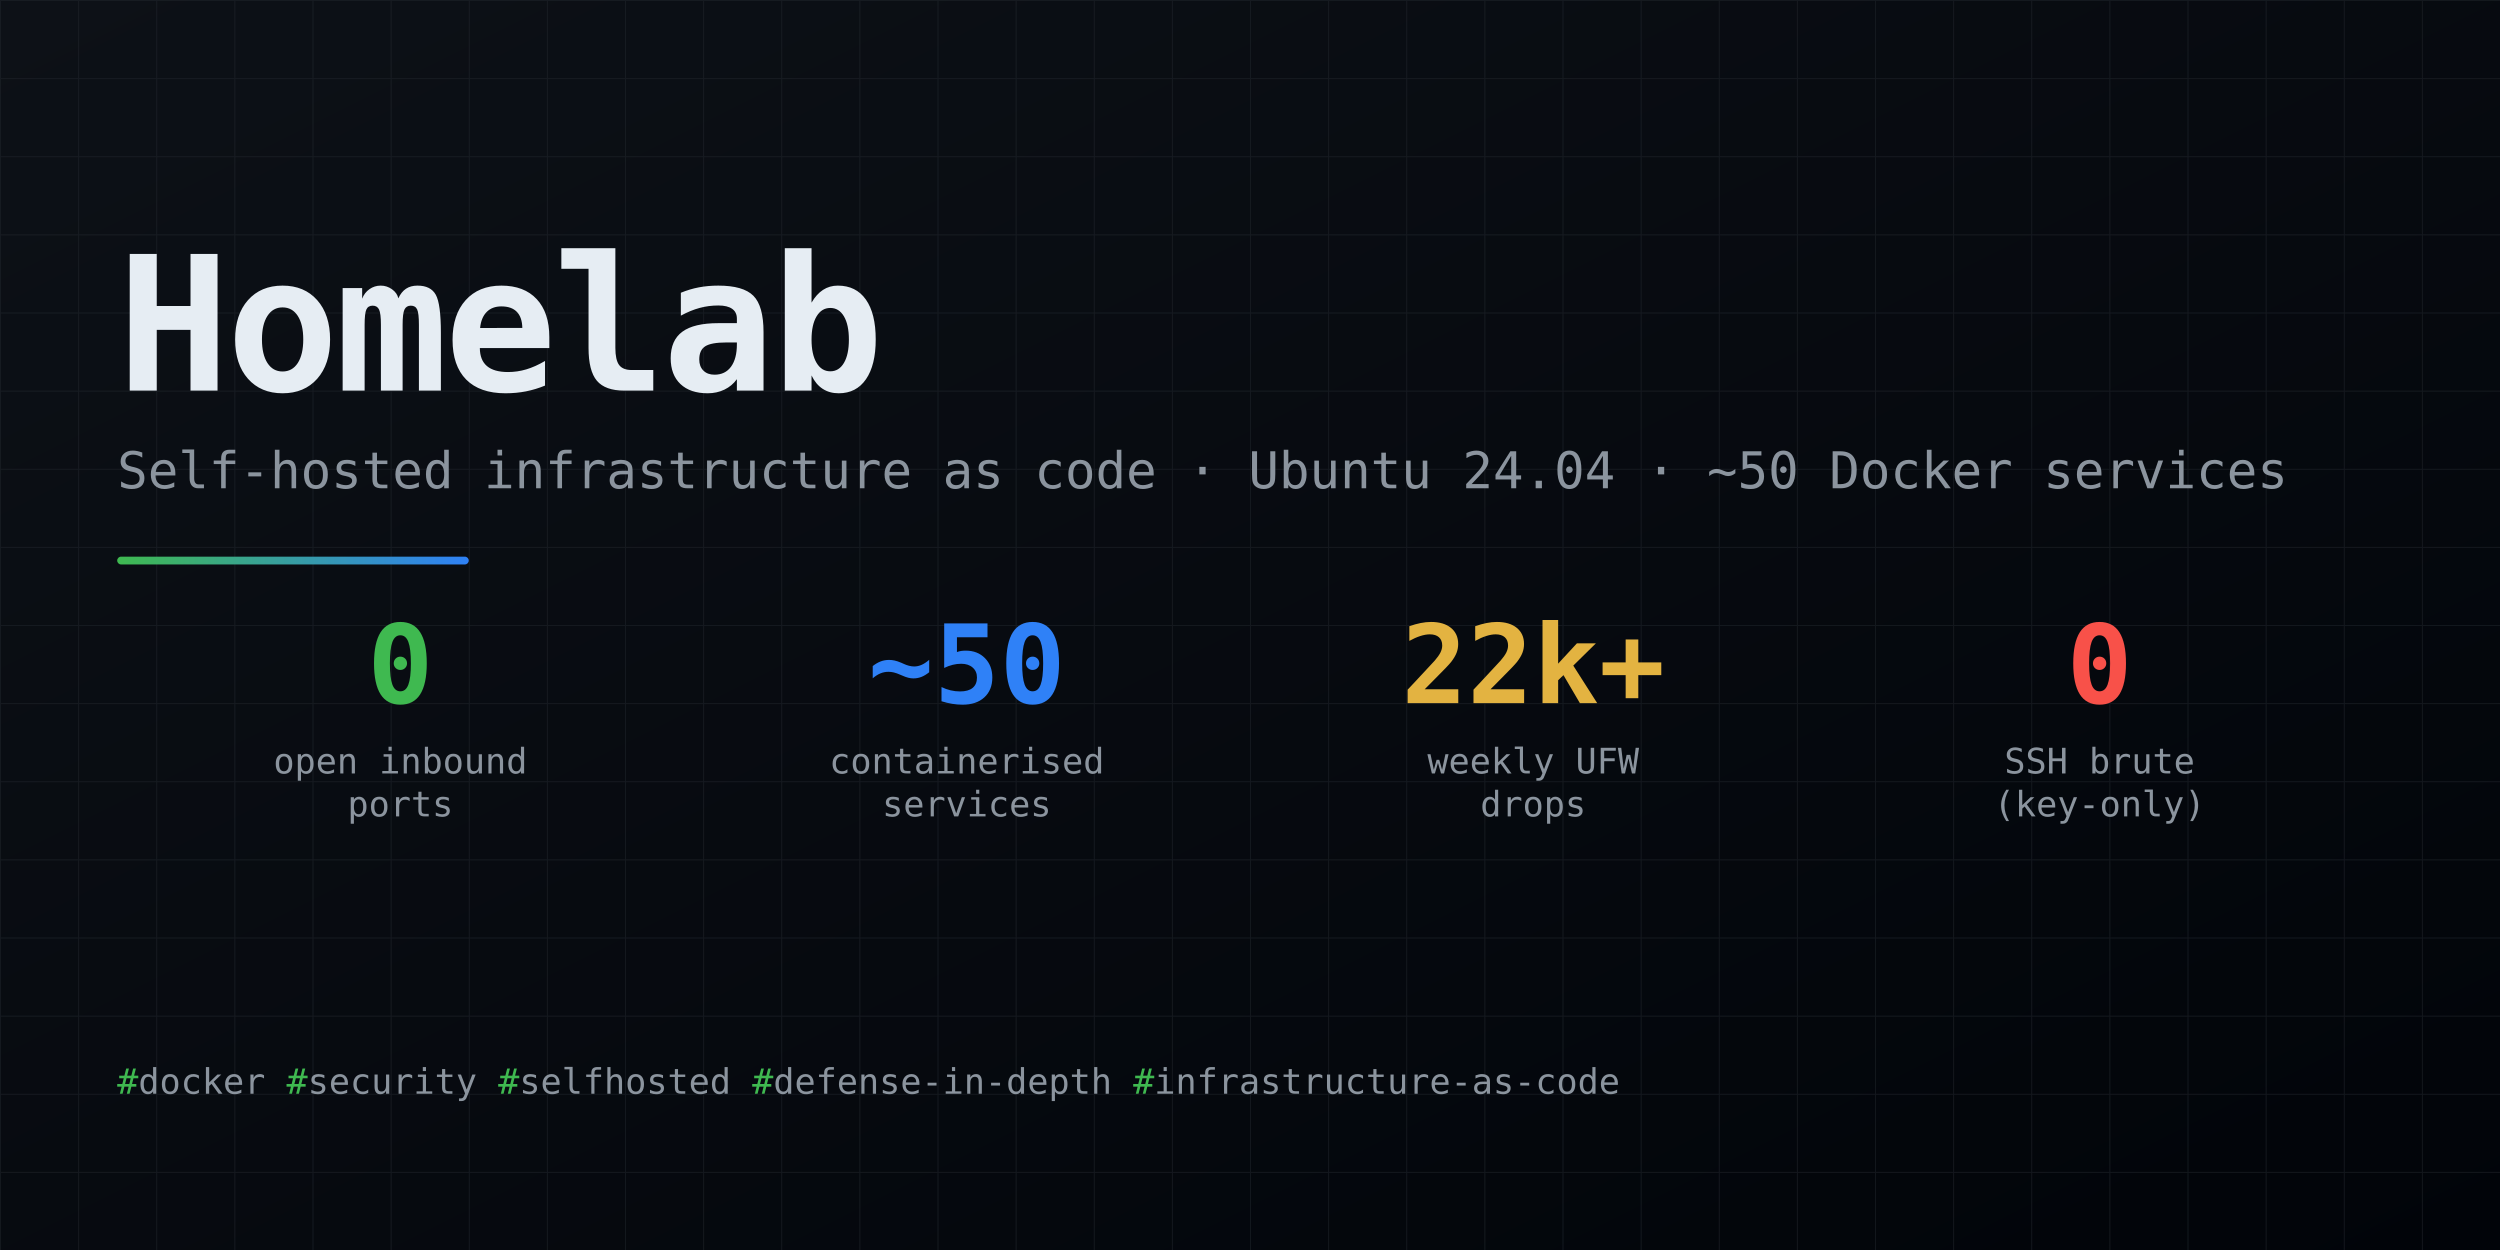
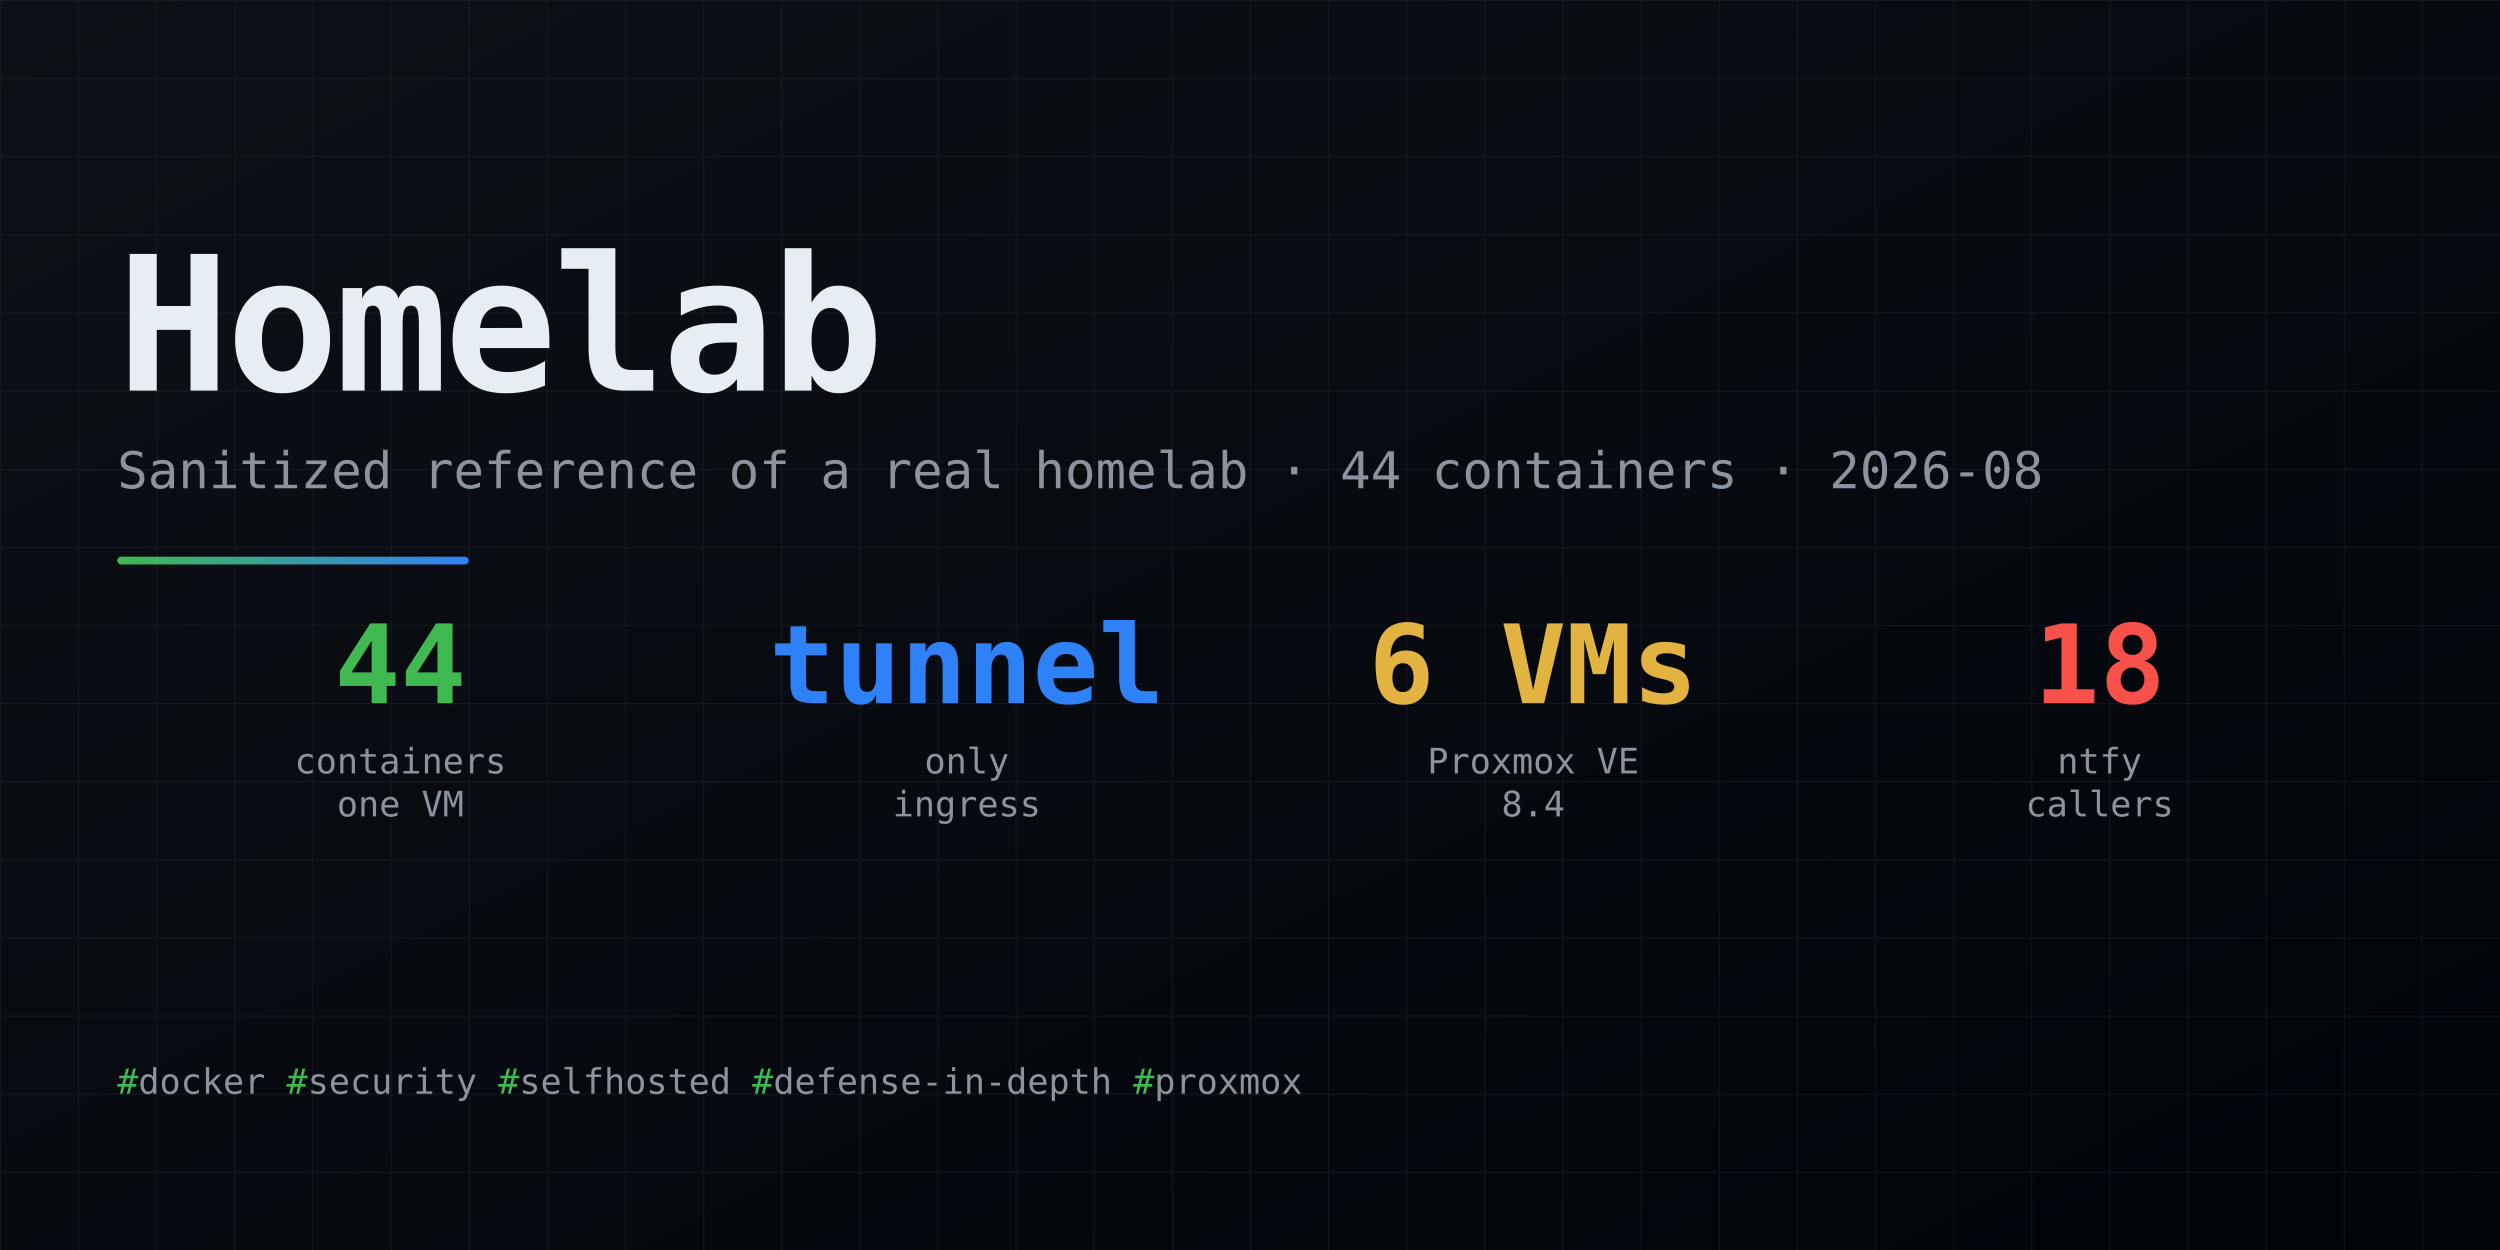
<svg xmlns="http://www.w3.org/2000/svg" viewBox="0 0 1280 640" font-family="ui-monospace, 'SF Mono', Menlo, Consolas, monospace">
  <defs>
    <linearGradient id="bg" x1="0" y1="0" x2="1" y2="1">
      <stop offset="0" stop-color="#0d1117" />
      <stop offset="1" stop-color="#010409" />
    </linearGradient>
    <linearGradient id="accent" x1="0" y1="0" x2="1" y2="0">
      <stop offset="0" stop-color="#3fb950" />
      <stop offset="1" stop-color="#2f81f7" />
    </linearGradient>
    <pattern id="grid" width="40" height="40" patternUnits="userSpaceOnUse">
      <path d="M 40 0 L 0 0 0 40" fill="none" stroke="#21262d" stroke-width="1" />
    </pattern>
  </defs>
  <rect width="1280" height="640" fill="url(#bg)" />
  <rect width="1280" height="640" fill="url(#grid)" opacity="0.5" />
  <text x="60" y="200" font-size="96" font-weight="700" fill="#e6edf3" letter-spacing="-2">Homelab</text>
  <text x="60" y="250" font-size="26" fill="#8b949e">
-     Self-hosted infrastructure as code · Ubuntu 24.04 · ~50 Docker services
+     Sanitized reference of a real homelab · 44 containers · 2026-08
  </text>
  <rect x="60" y="285" width="180" height="4" fill="url(#accent)" rx="2" />
  <g font-family="ui-monospace, 'SF Mono', Menlo, Consolas, monospace" text-anchor="middle">
    <g transform="translate(205, 360)">
-       <text font-size="56" font-weight="700" fill="#3fb950">0</text>
-       <text y="36" font-size="18" fill="#8b949e">open inbound</text>
-       <text y="58" font-size="18" fill="#8b949e">ports</text>
+       <text font-size="56" font-weight="700" fill="#3fb950">44</text>
+       <text y="36" font-size="18" fill="#8b949e">containers</text>
+       <text y="58" font-size="18" fill="#8b949e">one VM</text>
    </g>
    <g transform="translate(495, 360)">
-       <text font-size="56" font-weight="700" fill="#2f81f7">~50</text>
-       <text y="36" font-size="18" fill="#8b949e">containerised</text>
-       <text y="58" font-size="18" fill="#8b949e">services</text>
+       <text font-size="56" font-weight="700" fill="#2f81f7">tunnel</text>
+       <text y="36" font-size="18" fill="#8b949e">only</text>
+       <text y="58" font-size="18" fill="#8b949e">ingress</text>
    </g>
    <g transform="translate(785, 360)">
-       <text font-size="56" font-weight="700" fill="#e3b341">22k+</text>
-       <text y="36" font-size="18" fill="#8b949e">weekly UFW</text>
-       <text y="58" font-size="18" fill="#8b949e">drops</text>
+       <text font-size="56" font-weight="700" fill="#e3b341">6 VMs</text>
+       <text y="36" font-size="18" fill="#8b949e">Proxmox VE</text>
+       <text y="58" font-size="18" fill="#8b949e">8.4</text>
    </g>
    <g transform="translate(1075, 360)">
-       <text font-size="56" font-weight="700" fill="#f85149">0</text>
-       <text y="36" font-size="18" fill="#8b949e">SSH brute</text>
-       <text y="58" font-size="18" fill="#8b949e">(key-only)</text>
+       <text font-size="56" font-weight="700" fill="#f85149">18</text>
+       <text y="36" font-size="18" fill="#8b949e">ntfy</text>
+       <text y="58" font-size="18" fill="#8b949e">callers</text>
    </g>
  </g>
  <g transform="translate(60, 560)" font-size="18" fill="#8b949e">
    <text>
-       <tspan fill="#3fb950">#</tspan>docker  <tspan fill="#3fb950">#</tspan>security  <tspan fill="#3fb950">#</tspan>selfhosted  <tspan fill="#3fb950">#</tspan>defense-in-depth  <tspan fill="#3fb950">#</tspan>infrastructure-as-code</text>
+       <tspan fill="#3fb950">#</tspan>docker  <tspan fill="#3fb950">#</tspan>security  <tspan fill="#3fb950">#</tspan>selfhosted  <tspan fill="#3fb950">#</tspan>defense-in-depth  <tspan fill="#3fb950">#</tspan>proxmox</text>
  </g>
</svg>
